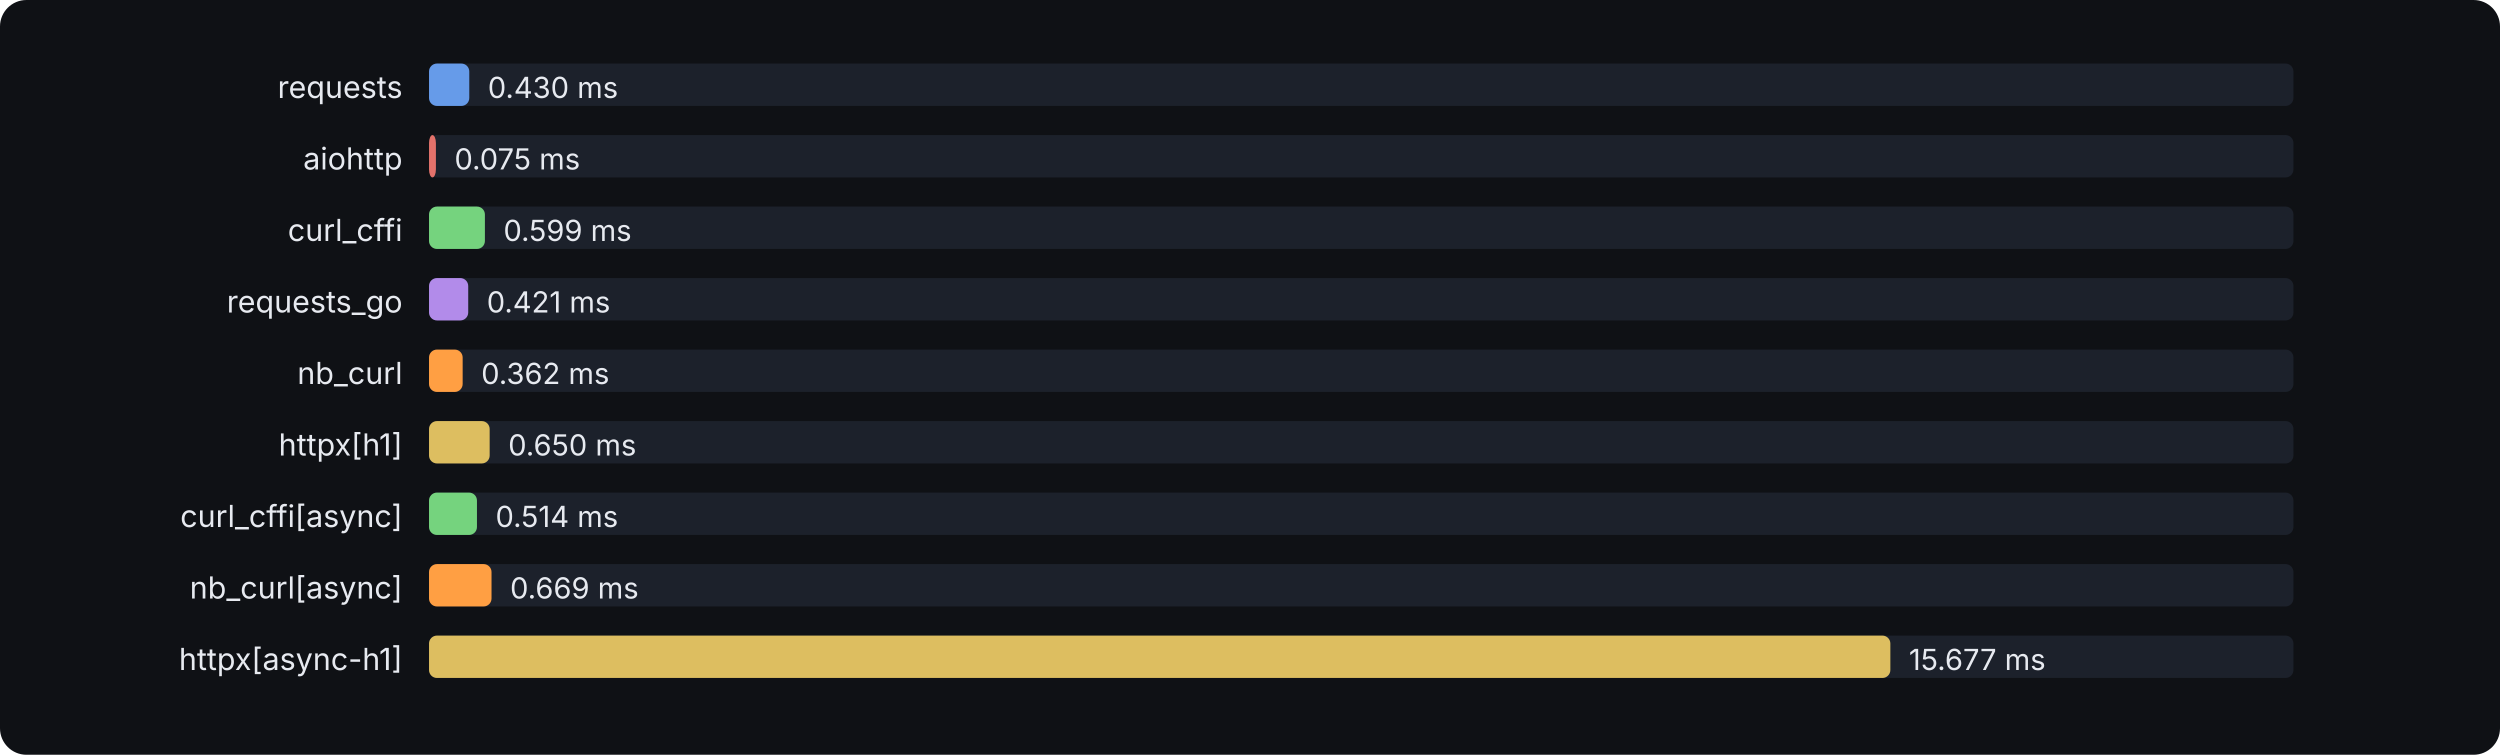
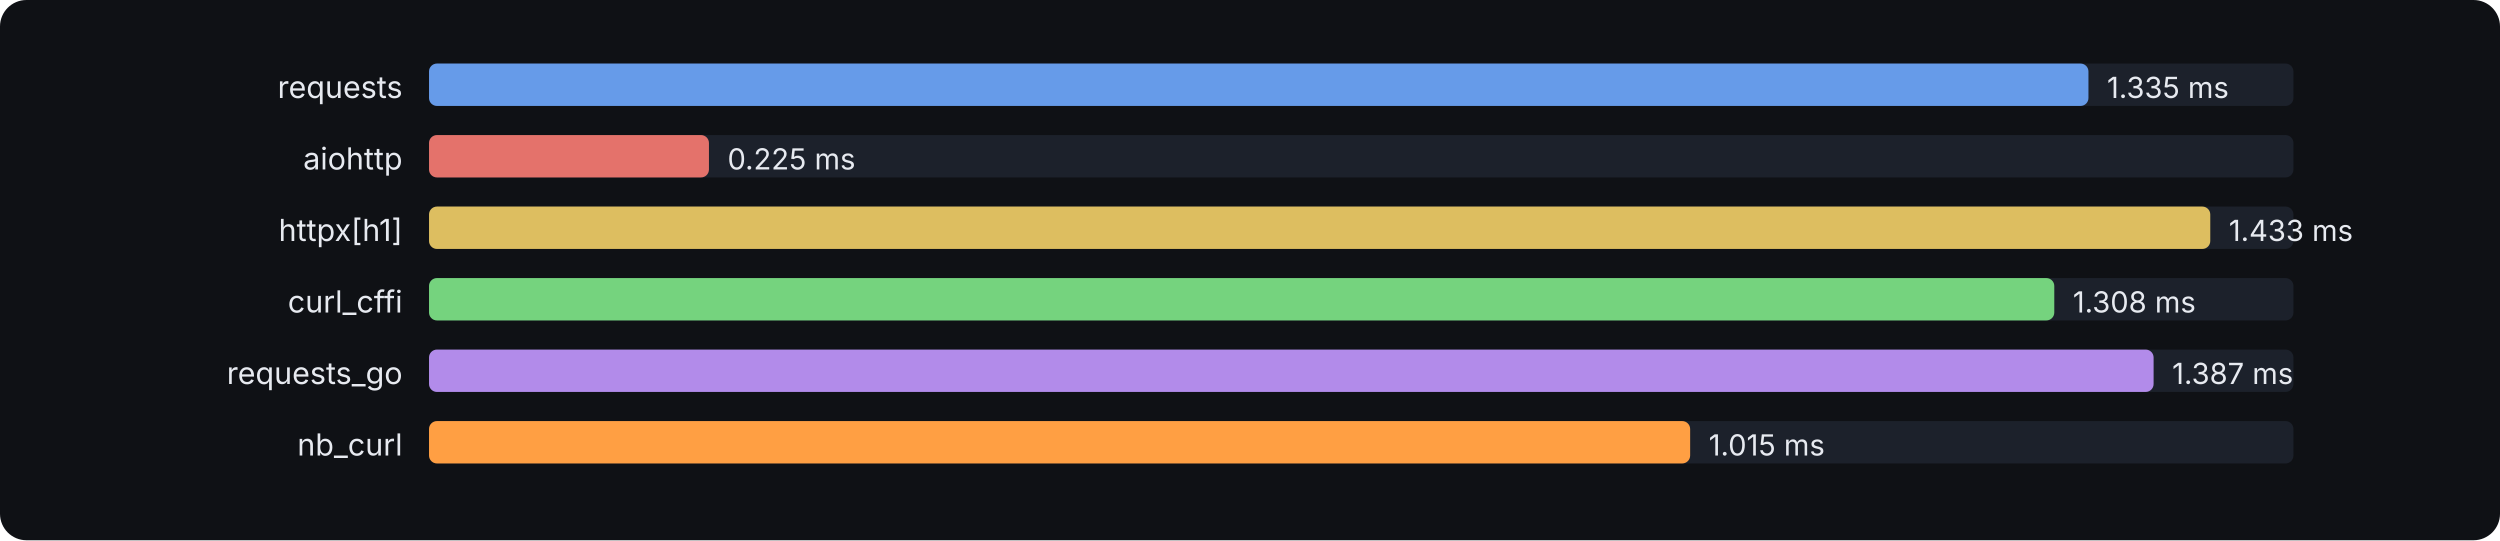
- <svg xmlns="http://www.w3.org/2000/svg" viewBox="-12 -12 944 285" width="944" height="285" role="img" font-family="-apple-system, BlinkMacSystemFont, 'Segoe UI', 'PingFang SC', 'Microsoft YaHei', sans-serif">
-   <rect x="-12" y="-12" width="944" height="285" fill="#0f1115" rx="10" />
+ <svg xmlns="http://www.w3.org/2000/svg" viewBox="-12 -12 944 204" width="944" height="204" role="img" font-family="-apple-system, BlinkMacSystemFont, 'Segoe UI', 'PingFang SC', 'Microsoft YaHei', sans-serif">
+   <rect x="-12" y="-12" width="944" height="204" fill="#0f1115" rx="10" />
  <text x="140" y="25" fill="#e7eaf0" font-size="11.5" text-anchor="end">requests</text>
  <rect x="150" y="12" width="704" height="16" fill="#1c212b" rx="3" />
-   <rect x="150" y="12" width="15.2" height="16" fill="#6ea8fe" rx="3" opacity="0.9" />
-   <text x="172.2" y="25" fill="#e7eaf0" font-size="11">0.430 ms</text>
+   <rect x="150" y="12" width="626.6" height="16" fill="#6ea8fe" rx="3" opacity="0.9" />
+   <text x="783.6" y="25" fill="#e7eaf0" font-size="11">1.335 ms</text>
  <text x="140" y="52" fill="#e7eaf0" font-size="11.5" text-anchor="end">aiohttp</text>
  <rect x="150" y="39" width="704" height="16" fill="#1c212b" rx="3" />
-   <rect x="150" y="39" width="2.6" height="16" fill="#f97b72" rx="3" opacity="0.9" />
-   <text x="159.6" y="52" fill="#e7eaf0" font-size="11">0.075 ms</text>
-   <text x="140" y="79" fill="#e7eaf0" font-size="11.5" text-anchor="end">curl_cffi</text>
+   <rect x="150" y="39" width="105.7" height="16" fill="#f97b72" rx="3" opacity="0.9" />
+   <text x="262.7" y="52" fill="#e7eaf0" font-size="11">0.225 ms</text>
+   <text x="140" y="79" fill="#e7eaf0" font-size="11.5" text-anchor="end">httpx[h1]</text>
  <rect x="150" y="66" width="704" height="16" fill="#1c212b" rx="3" />
-   <rect x="150" y="66" width="21.1" height="16" fill="#7ee787" rx="3" opacity="0.9" />
-   <text x="178.1" y="79" fill="#e7eaf0" font-size="11">0.599 ms</text>
-   <text x="140" y="106" fill="#e7eaf0" font-size="11.5" text-anchor="end">requests_go</text>
+   <rect x="150" y="66" width="672.6" height="16" fill="#f2cf66" rx="3" opacity="0.9" />
+   <text x="829.6" y="79" fill="#e7eaf0" font-size="11">1.433 ms</text>
+   <text x="140" y="106" fill="#e7eaf0" font-size="11.5" text-anchor="end">curl_cffi</text>
  <rect x="150" y="93" width="704" height="16" fill="#1c212b" rx="3" />
-   <rect x="150" y="93" width="14.8" height="16" fill="#c297ff" rx="3" opacity="0.9" />
-   <text x="171.8" y="106" fill="#e7eaf0" font-size="11">0.421 ms</text>
-   <text x="140" y="133" fill="#e7eaf0" font-size="11.5" text-anchor="end">nb_curl</text>
+   <rect x="150" y="93" width="613.7" height="16" fill="#7ee787" rx="3" opacity="0.9" />
+   <text x="770.7" y="106" fill="#e7eaf0" font-size="11">1.308 ms</text>
+   <text x="140" y="133" fill="#e7eaf0" font-size="11.5" text-anchor="end">requests_go</text>
  <rect x="150" y="120" width="704" height="16" fill="#1c212b" rx="3" />
-   <rect x="150" y="120" width="12.7" height="16" fill="#ff9f43" rx="3" opacity="1" />
-   <text x="169.7" y="133" fill="#e7eaf0" font-size="11">0.362 ms</text>
-   <text x="140" y="160" fill="#e7eaf0" font-size="11.5" text-anchor="end">httpx[h1]</text>
+   <rect x="150" y="120" width="651.2" height="16" fill="#c297ff" rx="3" opacity="0.9" />
+   <text x="808.2" y="133" fill="#e7eaf0" font-size="11">1.387 ms</text>
+   <text x="140" y="160" fill="#e7eaf0" font-size="11.5" text-anchor="end">nb_curl</text>
  <rect x="150" y="147" width="704" height="16" fill="#1c212b" rx="3" />
-   <rect x="150" y="147" width="22.9" height="16" fill="#f2cf66" rx="3" opacity="0.9" />
-   <text x="179.9" y="160" fill="#e7eaf0" font-size="11">0.650 ms</text>
-   <text x="140" y="187" fill="#e7eaf0" font-size="11.5" text-anchor="end">curl_cffi[async]</text>
-   <rect x="150" y="174" width="704" height="16" fill="#1c212b" rx="3" />
-   <rect x="150" y="174" width="18.1" height="16" fill="#7ee787" rx="3" opacity="0.9" />
-   <text x="175.1" y="187" fill="#e7eaf0" font-size="11">0.514 ms</text>
-   <text x="140" y="214" fill="#e7eaf0" font-size="11.5" text-anchor="end">nb_curl[async]</text>
-   <rect x="150" y="201" width="704" height="16" fill="#1c212b" rx="3" />
-   <rect x="150" y="201" width="23.6" height="16" fill="#ff9f43" rx="3" opacity="1" />
-   <text x="180.6" y="214" fill="#e7eaf0" font-size="11">0.669 ms</text>
-   <text x="140" y="241" fill="#e7eaf0" font-size="11.5" text-anchor="end">httpx[async-h1]</text>
-   <rect x="150" y="228" width="704" height="16" fill="#1c212b" rx="3" />
-   <rect x="150" y="228" width="551.8" height="16" fill="#f2cf66" rx="3" opacity="0.9" />
-   <text x="708.8" y="241" fill="#e7eaf0" font-size="11">15.677 ms</text>
+   <rect x="150" y="147" width="476.2" height="16" fill="#ff9f43" rx="3" opacity="1" />
+   <text x="633.2" y="160" fill="#e7eaf0" font-size="11">1.015 ms</text>
</svg>
